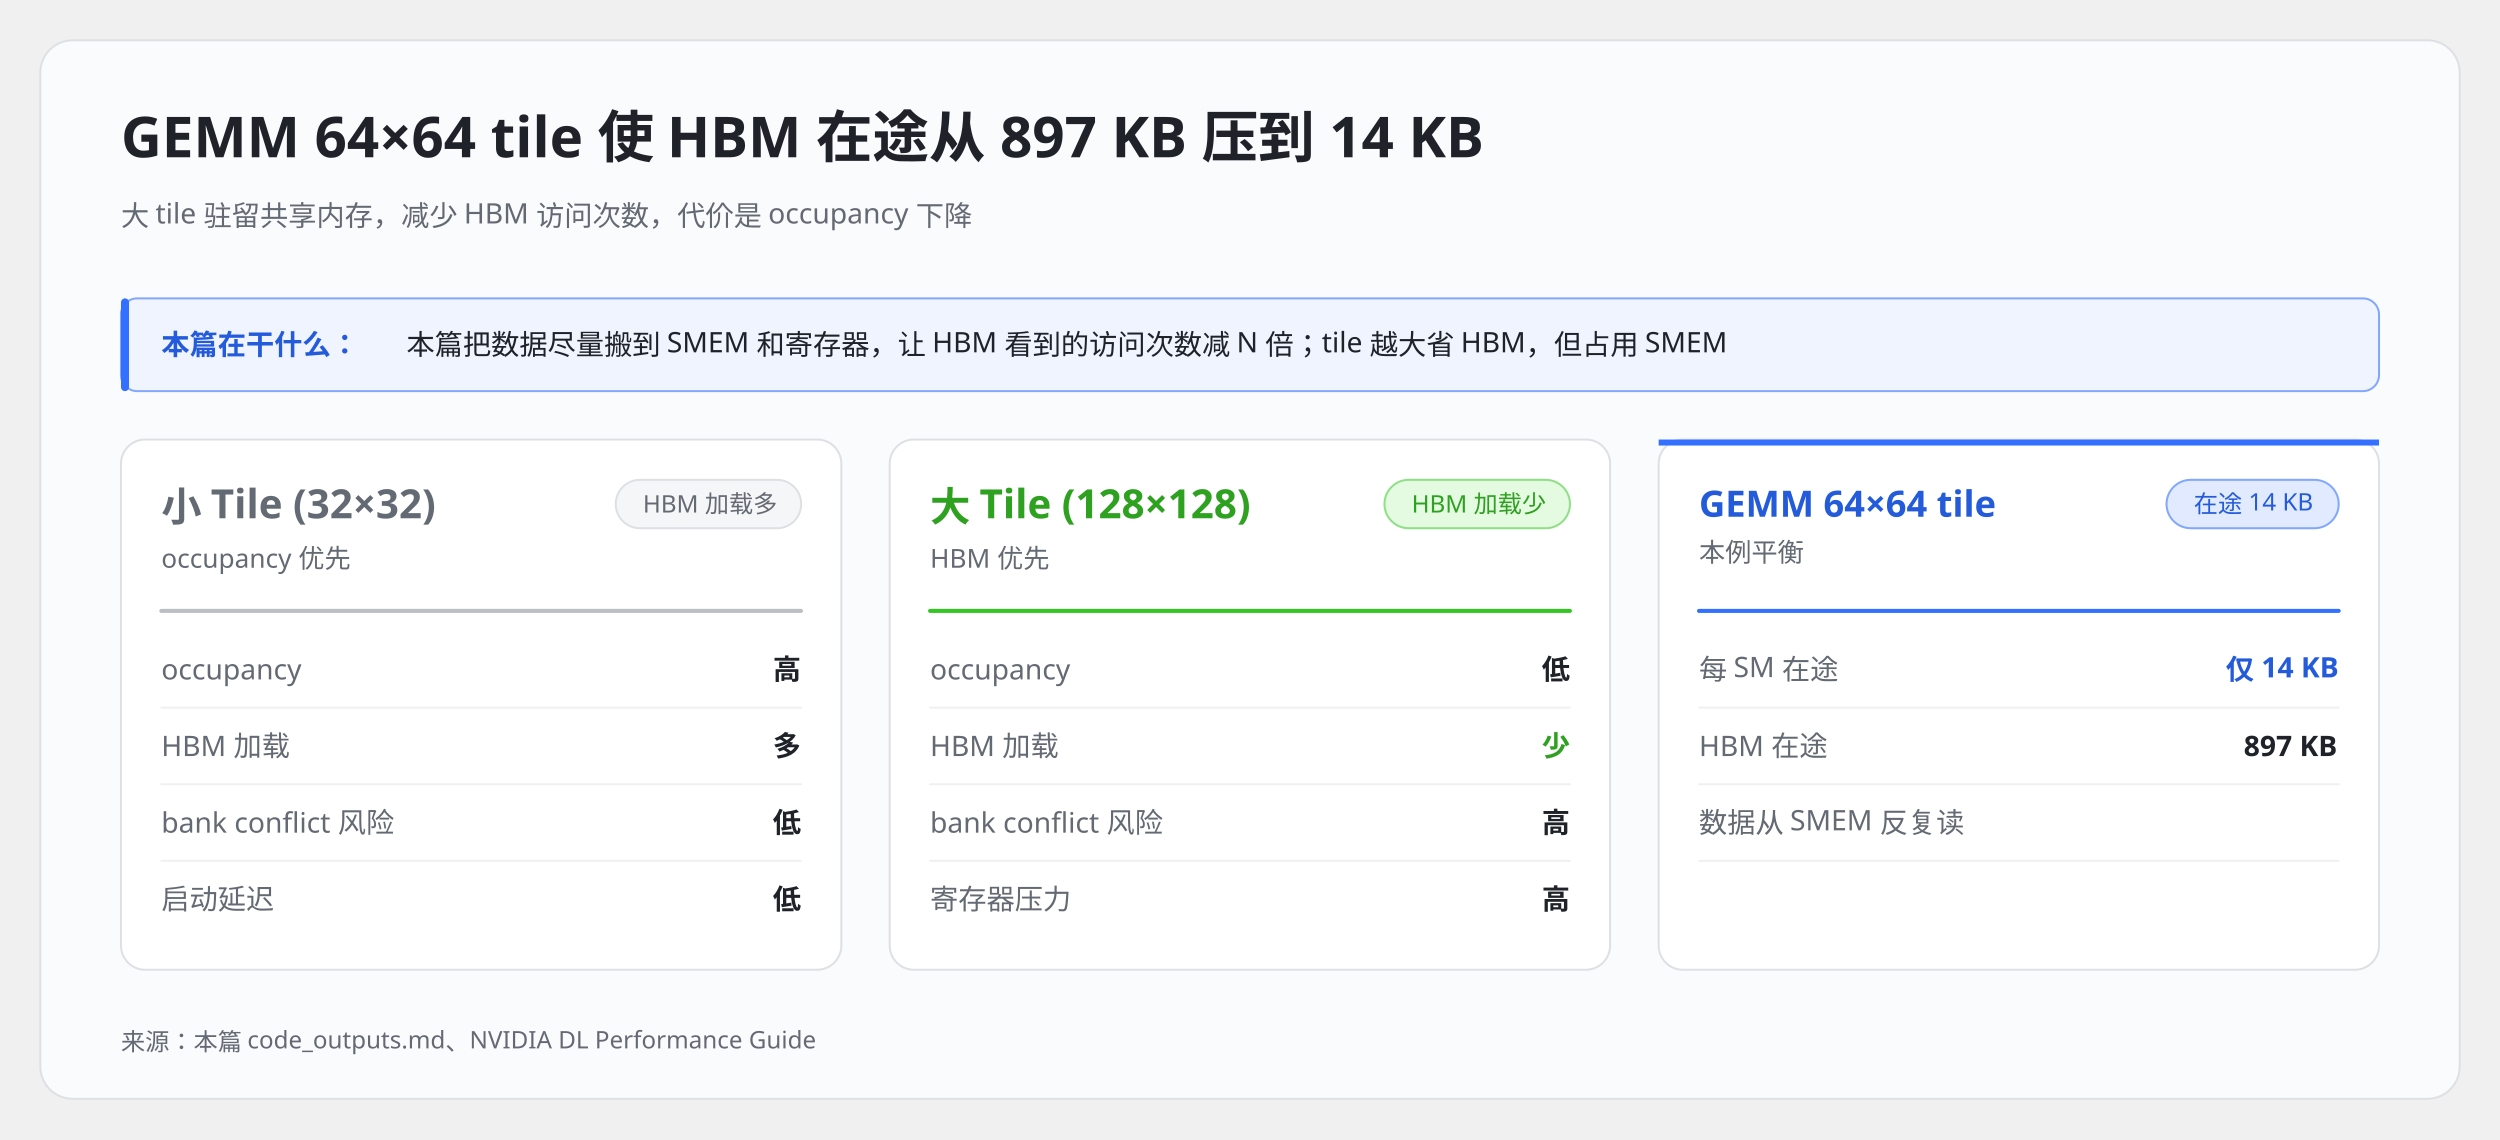
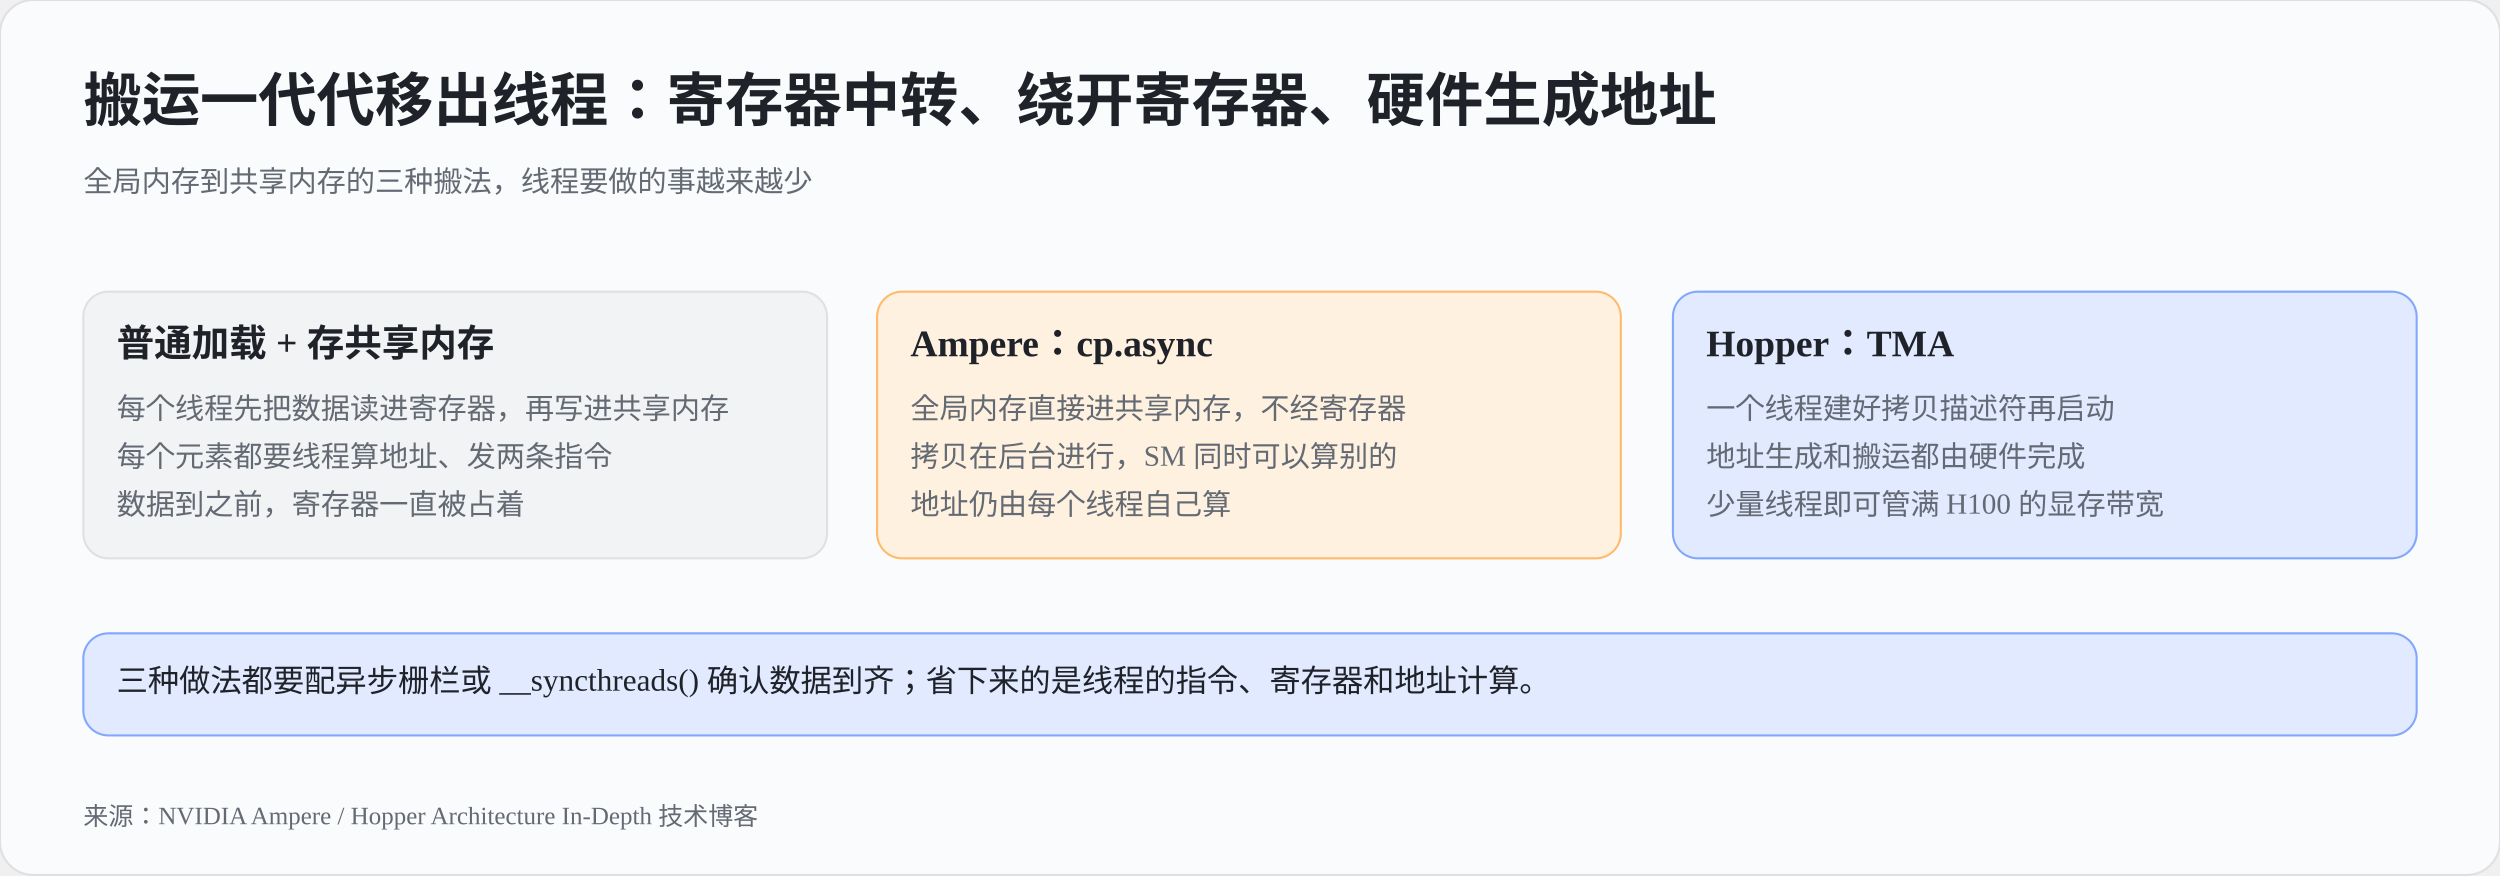
- <svg xmlns="http://www.w3.org/2000/svg" width="1240" height="565" viewBox="-20 -20 1240 565">
-   <g id="o7:1" transform="translate(0, 0)">
-     <rect x="0" y="0" width="1200" height="525" fill="#fafbfd" stroke="#dee0e3" stroke-width="1" rx="16" ry="16" />
-   </g>
-   <g id="a7:1" transform="translate(40, 25.058)">
-     <text font-size="28" font-family="Noto Sans SC, 'PingFang SC', 'Hiragino Sans GB', 'Microsoft YaHei', sans-serif" font-weight="bold" fill="#1f2329" text-anchor="start" dominant-baseline="alphabetic" x="0">
-       <tspan x="0" y="32.942">
-         <tspan x="0" text-anchor="start">GEMM 64×64 tile 使 HBM 在途从 897 KB 压到 14 KB</tspan>
-       </tspan>
-     </text>
-   </g>
-   <g id="a7:2" transform="translate(40, 75.529)">
-     <text font-size="14" font-family="Noto Sans SC, 'PingFang SC', 'Hiragino Sans GB', 'Microsoft YaHei', sans-serif" font-weight="normal" fill="#646a73" text-anchor="start" dominant-baseline="alphabetic" x="0">
-       <tspan x="0" y="16.471">
-         <tspan x="0" text-anchor="start">大 tile 驻留共享内存，减少 HBM 访问次数，代价是 occupancy 下降</tspan>
-       </tspan>
-     </text>
-   </g>
-   <g id="o7:2" transform="translate(40, 128)">
-     <rect x="0" y="0" width="1120" height="46" fill="#f0f4ff" stroke="#82a7fc" stroke-width="1" rx="8" ry="8" />
-   </g>
-   <g id="o7:3" transform="translate(40, 128)">
-     <rect x="0" y="0" width="4" height="46" fill="#3370ff" stroke="none" stroke-width="0" rx="2" ry="2" />
-   </g>
-   <g id="a7:3" transform="translate(60, 139.429)">
-     <text font-size="14" font-family="Noto Sans SC, 'PingFang SC', 'Hiragino Sans GB', 'Microsoft YaHei', sans-serif" font-weight="bold" fill="#245bdb" text-anchor="start" dominant-baseline="alphabetic" x="0">
-       <tspan x="0" y="16.471">
-         <tspan x="0" text-anchor="start">本篇在干什么：</tspan>
-       </tspan>
-     </text>
-   </g>
-   <g id="a7:4" transform="translate(181.6, 139.429)">
-     <text font-size="14" font-family="Noto Sans SC, 'PingFang SC', 'Hiragino Sans GB', 'Microsoft YaHei', sans-serif" font-weight="normal" fill="#1f2329" text-anchor="start" dominant-baseline="alphabetic" x="0">
-       <tspan x="0" y="16.471">
-         <tspan x="0" text-anchor="start">本篇把数据尽量搬到 SMEM 和寄存器，让 HBM 看到的访问次数减 N 倍；tile 越大省 HBM，但占用 SMEM</tspan>
-       </tspan>
-     </text>
-   </g>
-   <g id="o7:4" transform="translate(40, 198)">
-     <rect x="0" y="0" width="357.3" height="263" fill="#ffffff" stroke="#dee0e3" stroke-width="1" rx="12" ry="12" />
-   </g>
-   <g id="o7:5" transform="translate(285.4, 218)">
-     <rect x="0" y="0" width="92" height="24" fill="#f5f6f7" stroke="#dee0e3" stroke-width="1" rx="12" ry="12" />
-   </g>
-   <g id="a7:5" transform="translate(297.9, 220.082)">
-     <text font-size="12" font-family="Noto Sans SC, 'PingFang SC', 'Hiragino Sans GB', 'Microsoft YaHei', sans-serif" font-weight="normal" fill="#646a73" text-anchor="middle" dominant-baseline="alphabetic" x="33.5">
-       <tspan x="33.5" y="14.118">
-         <tspan x="0.975" text-anchor="start">HBM 加载多</tspan>
-       </tspan>
-     </text>
-   </g>
-   <g id="a7:6" transform="translate(60, 214.97)">
-     <text font-size="20" font-family="Noto Sans SC, 'PingFang SC', 'Hiragino Sans GB', 'Microsoft YaHei', sans-serif" font-weight="bold" fill="#646a73" text-anchor="start" dominant-baseline="alphabetic" x="0">
-       <tspan x="0" y="23.53">
-         <tspan x="0" text-anchor="start">小 Tile (32×32)</tspan>
-       </tspan>
-     </text>
-   </g>
-   <g id="a7:7" transform="translate(60, 246.3055)">
-     <text font-size="13" font-family="Noto Sans SC, 'PingFang SC', 'Hiragino Sans GB', 'Microsoft YaHei', sans-serif" font-weight="normal" fill="#646a73" text-anchor="start" dominant-baseline="alphabetic" x="0">
-       <tspan x="0" y="15.295">
-         <tspan x="0" text-anchor="start">occupancy 优先</tspan>
-       </tspan>
-     </text>
-   </g>
-   <g id="c7:1" transform="translate(60, 283)">
-     <path fill="none" stroke="#bbbfc4" stroke-width="2" stroke-linecap="round" stroke-linejoin="round" d="M 0 0 L 317.3 0" />
-   </g>
-   <g id="a7:8" transform="translate(60, 300.529)">
-     <text font-size="14" font-family="Noto Sans SC, 'PingFang SC', 'Hiragino Sans GB', 'Microsoft YaHei', sans-serif" font-weight="normal" fill="#646a73" text-anchor="start" dominant-baseline="alphabetic" x="0">
-       <tspan x="0" y="16.471">
-         <tspan x="0" text-anchor="start">occupancy</tspan>
-       </tspan>
-     </text>
-   </g>
-   <g id="a7:9" transform="translate(355.3, 300.529)">
-     <text font-size="14" font-family="Noto Sans SC, 'PingFang SC', 'Hiragino Sans GB', 'Microsoft YaHei', sans-serif" font-weight="bold" fill="#1f2329" text-anchor="end" dominant-baseline="alphabetic" x="22">
-       <tspan x="22" y="16.471">
-         <tspan x="8" text-anchor="start">高</tspan>
-       </tspan>
-     </text>
-   </g>
-   <g id="c7:2" transform="translate(60, 331)">
-     <path fill="none" stroke="#eff0f1" stroke-width="1" stroke-linecap="round" stroke-linejoin="round" d="M 0 0 L 317.3 0" />
-   </g>
-   <g id="a7:10" transform="translate(60, 338.529)">
-     <text font-size="14" font-family="Noto Sans SC, 'PingFang SC', 'Hiragino Sans GB', 'Microsoft YaHei', sans-serif" font-weight="normal" fill="#646a73" text-anchor="start" dominant-baseline="alphabetic" x="0">
-       <tspan x="0" y="16.471">
-         <tspan x="0" text-anchor="start">HBM 加载</tspan>
-       </tspan>
-     </text>
-   </g>
-   <g id="a7:11" transform="translate(355.3, 338.529)">
-     <text font-size="14" font-family="Noto Sans SC, 'PingFang SC', 'Hiragino Sans GB', 'Microsoft YaHei', sans-serif" font-weight="bold" fill="#1f2329" text-anchor="end" dominant-baseline="alphabetic" x="22">
-       <tspan x="22" y="16.471">
-         <tspan x="8" text-anchor="start">多</tspan>
-       </tspan>
-     </text>
-   </g>
-   <g id="c7:3" transform="translate(60, 369)">
-     <path fill="none" stroke="#eff0f1" stroke-width="1" stroke-linecap="round" stroke-linejoin="round" d="M 0 0 L 317.3 0" />
-   </g>
-   <g id="a7:12" transform="translate(60, 376.529)">
-     <text font-size="14" font-family="Noto Sans SC, 'PingFang SC', 'Hiragino Sans GB', 'Microsoft YaHei', sans-serif" font-weight="normal" fill="#646a73" text-anchor="start" dominant-baseline="alphabetic" x="0">
-       <tspan x="0" y="16.471">
-         <tspan x="0" text-anchor="start">bank conflict 风险</tspan>
-       </tspan>
-     </text>
-   </g>
-   <g id="a7:13" transform="translate(355.3, 376.529)">
-     <text font-size="14" font-family="Noto Sans SC, 'PingFang SC', 'Hiragino Sans GB', 'Microsoft YaHei', sans-serif" font-weight="bold" fill="#1f2329" text-anchor="end" dominant-baseline="alphabetic" x="22">
-       <tspan x="22" y="16.471">
-         <tspan x="8" text-anchor="start">低</tspan>
-       </tspan>
-     </text>
-   </g>
-   <g id="c7:4" transform="translate(60, 407)">
-     <path fill="none" stroke="#eff0f1" stroke-width="1" stroke-linecap="round" stroke-linejoin="round" d="M 0 0 L 317.3 0" />
-   </g>
-   <g id="a7:14" transform="translate(60, 414.529)">
-     <text font-size="14" font-family="Noto Sans SC, 'PingFang SC', 'Hiragino Sans GB', 'Microsoft YaHei', sans-serif" font-weight="normal" fill="#646a73" text-anchor="start" dominant-baseline="alphabetic" x="0">
-       <tspan x="0" y="16.471">
-         <tspan x="0" text-anchor="start">启动延迟</tspan>
-       </tspan>
-     </text>
-   </g>
-   <g id="a7:15" transform="translate(355.3, 414.529)">
-     <text font-size="14" font-family="Noto Sans SC, 'PingFang SC', 'Hiragino Sans GB', 'Microsoft YaHei', sans-serif" font-weight="bold" fill="#1f2329" text-anchor="end" dominant-baseline="alphabetic" x="22">
-       <tspan x="22" y="16.471">
-         <tspan x="8" text-anchor="start">低</tspan>
-       </tspan>
-     </text>
-   </g>
-   <g id="o7:6" transform="translate(421.3, 198)">
-     <rect x="0" y="0" width="357.3" height="263" fill="#ffffff" stroke="#dee0e3" stroke-width="1" rx="12" ry="12" />
-   </g>
-   <g id="o7:7" transform="translate(666.7, 218)">
-     <rect x="0" y="0" width="92" height="24" fill="#e4fae1" stroke="#8ee085" stroke-width="1" rx="12" ry="12" />
-   </g>
-   <g id="a7:16" transform="translate(679.2, 220.082)">
-     <text font-size="12" font-family="Noto Sans SC, 'PingFang SC', 'Hiragino Sans GB', 'Microsoft YaHei', sans-serif" font-weight="normal" fill="#2ea121" text-anchor="middle" dominant-baseline="alphabetic" x="33.5">
-       <tspan x="33.5" y="14.118">
-         <tspan x="0.975" text-anchor="start">HBM 加载少</tspan>
-       </tspan>
-     </text>
-   </g>
-   <g id="a7:17" transform="translate(441.3, 214.97)">
-     <text font-size="20" font-family="Noto Sans SC, 'PingFang SC', 'Hiragino Sans GB', 'Microsoft YaHei', sans-serif" font-weight="bold" fill="#2ea121" text-anchor="start" dominant-baseline="alphabetic" x="0">
-       <tspan x="0" y="23.53">
-         <tspan x="0" text-anchor="start">大 Tile (128×128)</tspan>
-       </tspan>
-     </text>
-   </g>
-   <g id="a7:18" transform="translate(441.3, 246.3055)">
-     <text font-size="13" font-family="Noto Sans SC, 'PingFang SC', 'Hiragino Sans GB', 'Microsoft YaHei', sans-serif" font-weight="normal" fill="#646a73" text-anchor="start" dominant-baseline="alphabetic" x="0">
-       <tspan x="0" y="15.295">
-         <tspan x="0" text-anchor="start">HBM 优先</tspan>
-       </tspan>
-     </text>
-   </g>
-   <g id="c7:5" transform="translate(441.3, 283)">
-     <path fill="none" stroke="#34c724" stroke-width="2" stroke-linecap="round" stroke-linejoin="round" d="M 0 0 L 317.4 0" />
-   </g>
-   <g id="a7:19" transform="translate(441.3, 300.529)">
-     <text font-size="14" font-family="Noto Sans SC, 'PingFang SC', 'Hiragino Sans GB', 'Microsoft YaHei', sans-serif" font-weight="normal" fill="#646a73" text-anchor="start" dominant-baseline="alphabetic" x="0">
-       <tspan x="0" y="16.471">
-         <tspan x="0" text-anchor="start">occupancy</tspan>
-       </tspan>
-     </text>
-   </g>
-   <g id="a7:20" transform="translate(736.7, 300.529)">
-     <text font-size="14" font-family="Noto Sans SC, 'PingFang SC', 'Hiragino Sans GB', 'Microsoft YaHei', sans-serif" font-weight="bold" fill="#1f2329" text-anchor="end" dominant-baseline="alphabetic" x="22">
-       <tspan x="22" y="16.471">
-         <tspan x="8" text-anchor="start">低</tspan>
-       </tspan>
-     </text>
-   </g>
-   <g id="c7:6" transform="translate(441.3, 331)">
-     <path fill="none" stroke="#eff0f1" stroke-width="1" stroke-linecap="round" stroke-linejoin="round" d="M 0 0 L 317.4 0" />
-   </g>
-   <g id="a7:21" transform="translate(441.3, 338.529)">
-     <text font-size="14" font-family="Noto Sans SC, 'PingFang SC', 'Hiragino Sans GB', 'Microsoft YaHei', sans-serif" font-weight="normal" fill="#646a73" text-anchor="start" dominant-baseline="alphabetic" x="0">
-       <tspan x="0" y="16.471">
-         <tspan x="0" text-anchor="start">HBM 加载</tspan>
-       </tspan>
-     </text>
-   </g>
-   <g id="a7:22" transform="translate(736.7, 338.529)">
-     <text font-size="14" font-family="Noto Sans SC, 'PingFang SC', 'Hiragino Sans GB', 'Microsoft YaHei', sans-serif" font-weight="bold" fill="#2ea121" text-anchor="end" dominant-baseline="alphabetic" x="22">
-       <tspan x="22" y="16.471">
-         <tspan x="8" text-anchor="start">少</tspan>
-       </tspan>
-     </text>
-   </g>
-   <g id="c7:7" transform="translate(441.3, 369)">
-     <path fill="none" stroke="#eff0f1" stroke-width="1" stroke-linecap="round" stroke-linejoin="round" d="M 0 0 L 317.4 0" />
-   </g>
-   <g id="a7:23" transform="translate(441.3, 376.529)">
-     <text font-size="14" font-family="Noto Sans SC, 'PingFang SC', 'Hiragino Sans GB', 'Microsoft YaHei', sans-serif" font-weight="normal" fill="#646a73" text-anchor="start" dominant-baseline="alphabetic" x="0">
-       <tspan x="0" y="16.471">
-         <tspan x="0" text-anchor="start">bank conflict 风险</tspan>
-       </tspan>
-     </text>
-   </g>
-   <g id="a7:24" transform="translate(736.7, 376.529)">
-     <text font-size="14" font-family="Noto Sans SC, 'PingFang SC', 'Hiragino Sans GB', 'Microsoft YaHei', sans-serif" font-weight="bold" fill="#1f2329" text-anchor="end" dominant-baseline="alphabetic" x="22">
-       <tspan x="22" y="16.471">
-         <tspan x="8" text-anchor="start">高</tspan>
-       </tspan>
-     </text>
-   </g>
-   <g id="c7:8" transform="translate(441.3, 407)">
-     <path fill="none" stroke="#eff0f1" stroke-width="1" stroke-linecap="round" stroke-linejoin="round" d="M 0 0 L 317.4 0" />
-   </g>
-   <g id="a7:25" transform="translate(441.3, 414.529)">
-     <text font-size="14" font-family="Noto Sans SC, 'PingFang SC', 'Hiragino Sans GB', 'Microsoft YaHei', sans-serif" font-weight="normal" fill="#646a73" text-anchor="start" dominant-baseline="alphabetic" x="0">
-       <tspan x="0" y="16.471">
-         <tspan x="0" text-anchor="start">寄存器压力</tspan>
-       </tspan>
-     </text>
-   </g>
-   <g id="a7:26" transform="translate(736.7, 414.529)">
-     <text font-size="14" font-family="Noto Sans SC, 'PingFang SC', 'Hiragino Sans GB', 'Microsoft YaHei', sans-serif" font-weight="bold" fill="#1f2329" text-anchor="end" dominant-baseline="alphabetic" x="22">
-       <tspan x="22" y="16.471">
-         <tspan x="8" text-anchor="start">高</tspan>
-       </tspan>
-     </text>
-   </g>
-   <g id="o7:8" transform="translate(802.7, 198)">
-     <rect x="0" y="0" width="357.3" height="263" fill="#ffffff" stroke="#dee0e3" stroke-width="1" rx="12" ry="12" />
-   </g>
-   <g id="d7:1" transform="translate(802.7, 198)">
-     <defs>
-       <symbol id="svgicon-d7-1" viewBox="0 0 357.3 3">
-         <g transform="translate(-802.7 -198)">
-           <rect x="802.7" y="198" width="357.3" height="3" fill="#3370FF" stroke="#3370FF" stroke-width="0" data-role="colorline" />
-         </g>
-       </symbol>
-     </defs>
-     <use href="#svgicon-d7-1" x="0" y="0" width="357.3" height="3" />
-   </g>
-   <g id="o7:9" transform="translate(1054.6, 218)">
-     <rect x="0" y="0" width="85.4" height="24" fill="#e1eaff" stroke="#82a7fc" stroke-width="1" rx="12" ry="12" />
-   </g>
-   <g id="a7:27" transform="translate(1066.3, 220.082)">
-     <text font-size="12" font-family="Noto Sans SC, 'PingFang SC', 'Hiragino Sans GB', 'Microsoft YaHei', sans-serif" font-weight="normal" fill="#245bdb" text-anchor="middle" dominant-baseline="alphabetic" x="31">
-       <tspan x="31" y="14.118">
-         <tspan x="1.83" text-anchor="start">在途 14 KB</tspan>
-       </tspan>
-     </text>
-   </g>
-   <g id="a7:28" transform="translate(822.7, 215.123)">
-     <text font-size="18" font-family="Noto Sans SC, 'PingFang SC', 'Hiragino Sans GB', 'Microsoft YaHei', sans-serif" font-weight="bold" fill="#245bdb" text-anchor="start" dominant-baseline="alphabetic" x="0">
-       <tspan x="0" y="21.177">
-         <tspan x="0" text-anchor="start">GEMM 64×64 tile</tspan>
-       </tspan>
-     </text>
-   </g>
-   <g id="a7:29" transform="translate(822.7, 243.3055)">
-     <text font-size="13" font-family="Noto Sans SC, 'PingFang SC', 'Hiragino Sans GB', 'Microsoft YaHei', sans-serif" font-weight="normal" fill="#646a73" text-anchor="start" dominant-baseline="alphabetic" x="0">
-       <tspan x="0" y="15.295">
-         <tspan x="0" text-anchor="start">本例平衡</tspan>
-       </tspan>
-     </text>
-   </g>
-   <g id="c7:9" transform="translate(822.7, 283)">
-     <path fill="none" stroke="#3370ff" stroke-width="2" stroke-linecap="round" stroke-linejoin="round" d="M 0 0 L 317.3 0" />
-   </g>
-   <g id="a7:30" transform="translate(822.7, 300.529)">
-     <text font-size="14" font-family="Noto Sans SC, 'PingFang SC', 'Hiragino Sans GB', 'Microsoft YaHei', sans-serif" font-weight="normal" fill="#646a73" text-anchor="start" dominant-baseline="alphabetic" x="0">
-       <tspan x="0" y="16.471">
-         <tspan x="0" text-anchor="start">每 SM 在途</tspan>
-       </tspan>
-     </text>
-   </g>
-   <g id="a7:31" transform="translate(1065, 300.529)">
-     <text font-size="14" font-family="Noto Sans SC, 'PingFang SC', 'Hiragino Sans GB', 'Microsoft YaHei', sans-serif" font-weight="bold" fill="#245bdb" text-anchor="end" dominant-baseline="alphabetic" x="75">
-       <tspan x="75" y="16.471">
-         <tspan x="18.98" text-anchor="start">仅 14 KB</tspan>
-       </tspan>
-     </text>
-   </g>
-   <g id="c7:10" transform="translate(822.7, 331)">
-     <path fill="none" stroke="#eff0f1" stroke-width="1" stroke-linecap="round" stroke-linejoin="round" d="M 0 0 L 317.3 0" />
-   </g>
-   <g id="a7:32" transform="translate(822.7, 338.529)">
-     <text font-size="14" font-family="Noto Sans SC, 'PingFang SC', 'Hiragino Sans GB', 'Microsoft YaHei', sans-serif" font-weight="normal" fill="#646a73" text-anchor="start" dominant-baseline="alphabetic" x="0">
-       <tspan x="0" y="16.471">
-         <tspan x="0" text-anchor="start">HBM 在途</tspan>
-       </tspan>
-     </text>
-   </g>
-   <g id="a7:33" transform="translate(1078, 338.529)">
-     <text font-size="14" font-family="Noto Sans SC, 'PingFang SC', 'Hiragino Sans GB', 'Microsoft YaHei', sans-serif" font-weight="bold" fill="#1f2329" text-anchor="end" dominant-baseline="alphabetic" x="62">
-       <tspan x="62" y="16.471">
-         <tspan x="14.9" text-anchor="start">897 KB</tspan>
-       </tspan>
-     </text>
-   </g>
-   <g id="c7:11" transform="translate(822.7, 369)">
-     <path fill="none" stroke="#eff0f1" stroke-width="1" stroke-linecap="round" stroke-linejoin="round" d="M 0 0 L 317.3 0" />
-   </g>
-   <g id="a7:34" transform="translate(822.7, 376.529)">
-     <text font-size="14" font-family="Noto Sans SC, 'PingFang SC', 'Hiragino Sans GB', 'Microsoft YaHei', sans-serif" font-weight="normal" fill="#646a73" text-anchor="start" dominant-baseline="alphabetic" x="0">
-       <tspan x="0" y="16.471">
-         <tspan x="0" text-anchor="start">数据从 SMEM 反复读</tspan>
-       </tspan>
-     </text>
-   </g>
-   <g id="c7:12" transform="translate(822.7, 407)">
-     <path fill="none" stroke="#eff0f1" stroke-width="1" stroke-linecap="round" stroke-linejoin="round" d="M 0 0 L 317.3 0" />
-   </g>
-   <g id="a7:36" transform="translate(40, 486.882)">
-     <text font-size="12" font-family="Noto Sans SC, 'PingFang SC', 'Hiragino Sans GB', 'Microsoft YaHei', sans-serif" font-weight="normal" fill="#646a73" text-anchor="start" dominant-baseline="alphabetic" x="0">
-       <tspan x="0" y="14.118">
-         <tspan x="0" text-anchor="start">来源：本篇 code_outputs.md、NVIDIA DL Performance Guide</tspan>
-       </tspan>
-     </text>
-   </g>
+ <svg xmlns="http://www.w3.org/2000/svg" viewBox="0 0 1200 420" width="1200" height="420">
+   <rect x="0" y="0" width="1200" height="420" rx="16" fill="#FAFBFD" stroke="#DEE0E3" />
+   <text x="40" y="58" font-size="28" fill="#1F2329" font-weight="bold">搬运一代代移出线程：寄存器中转、绕开寄存器、硬件生成地址</text>
+   <text x="40" y="92" font-size="14" fill="#646A73">全局内存到共享内存的三种搬法，线程要做的事越来越少</text>
+   <rect x="40" y="140" width="357" height="128" rx="12" fill="#F2F3F5" stroke="#DEE0E3" stroke-width="1" />
+   <text x="56" y="171" font-size="18" fill="#1F2329" font-weight="bold">普通加载 + 存共享内存</text>
+   <text x="56" y="201" font-size="14" fill="#646A73">每个线程先把数据读进寄存器，再写进共享内存</text>
+   <text x="56" y="224" font-size="14" fill="#646A73">每个元素都要线程算地址、发两条指令</text>
+   <text x="56" y="247" font-size="14" fill="#646A73">数据到之前，寄存器一直被占着</text>
+   <rect x="421" y="140" width="357" height="128" rx="12" fill="#FFF1E0" stroke="#FFBA6B" stroke-width="1" />
+   <text x="437" y="171" font-size="18" fill="#1F2329" font-weight="bold">Ampere：cp.async</text>
+   <text x="437" y="201" font-size="14" fill="#646A73">全局内存直接进共享内存，不经寄存器</text>
+   <text x="437" y="224" font-size="14" fill="#646A73">拷贝在后台进行，SM 同时可以算别的</text>
+   <text x="437" y="247" font-size="14" fill="#646A73">地址仍由每个线程自己算</text>
+   <rect x="803" y="140" width="357" height="128" rx="12" fill="#E1EAFF" stroke="#82A7FC" stroke-width="1" />
+   <text x="819" y="171" font-size="18" fill="#1F2329" font-weight="bold">Hopper：TMA</text>
+   <text x="819" y="201" font-size="14" fill="#646A73">一个线程建好拷贝描述符再启动</text>
+   <text x="819" y="224" font-size="14" fill="#646A73">地址生成和搬运都由硬件完成</text>
+   <text x="819" y="247" font-size="14" fill="#646A73">少量线程即可管满 H100 的显存带宽</text>
+   <rect x="40" y="304" width="1120" height="49" rx="12" fill="#E1EAFF" stroke="#82A7FC" stroke-width="1" />
+   <text x="56" y="332" font-size="15" fill="#1F2329">三种做法都要配异步栅栏或 __syncthreads() 确认数据到齐；省下来的是线程的指令、寄存器和地址计算。</text>
+   <text x="40" y="396" font-size="12" fill="#646A73">来源：NVIDIA Ampere / Hopper Architecture In-Depth 技术博客</text>
</svg>
